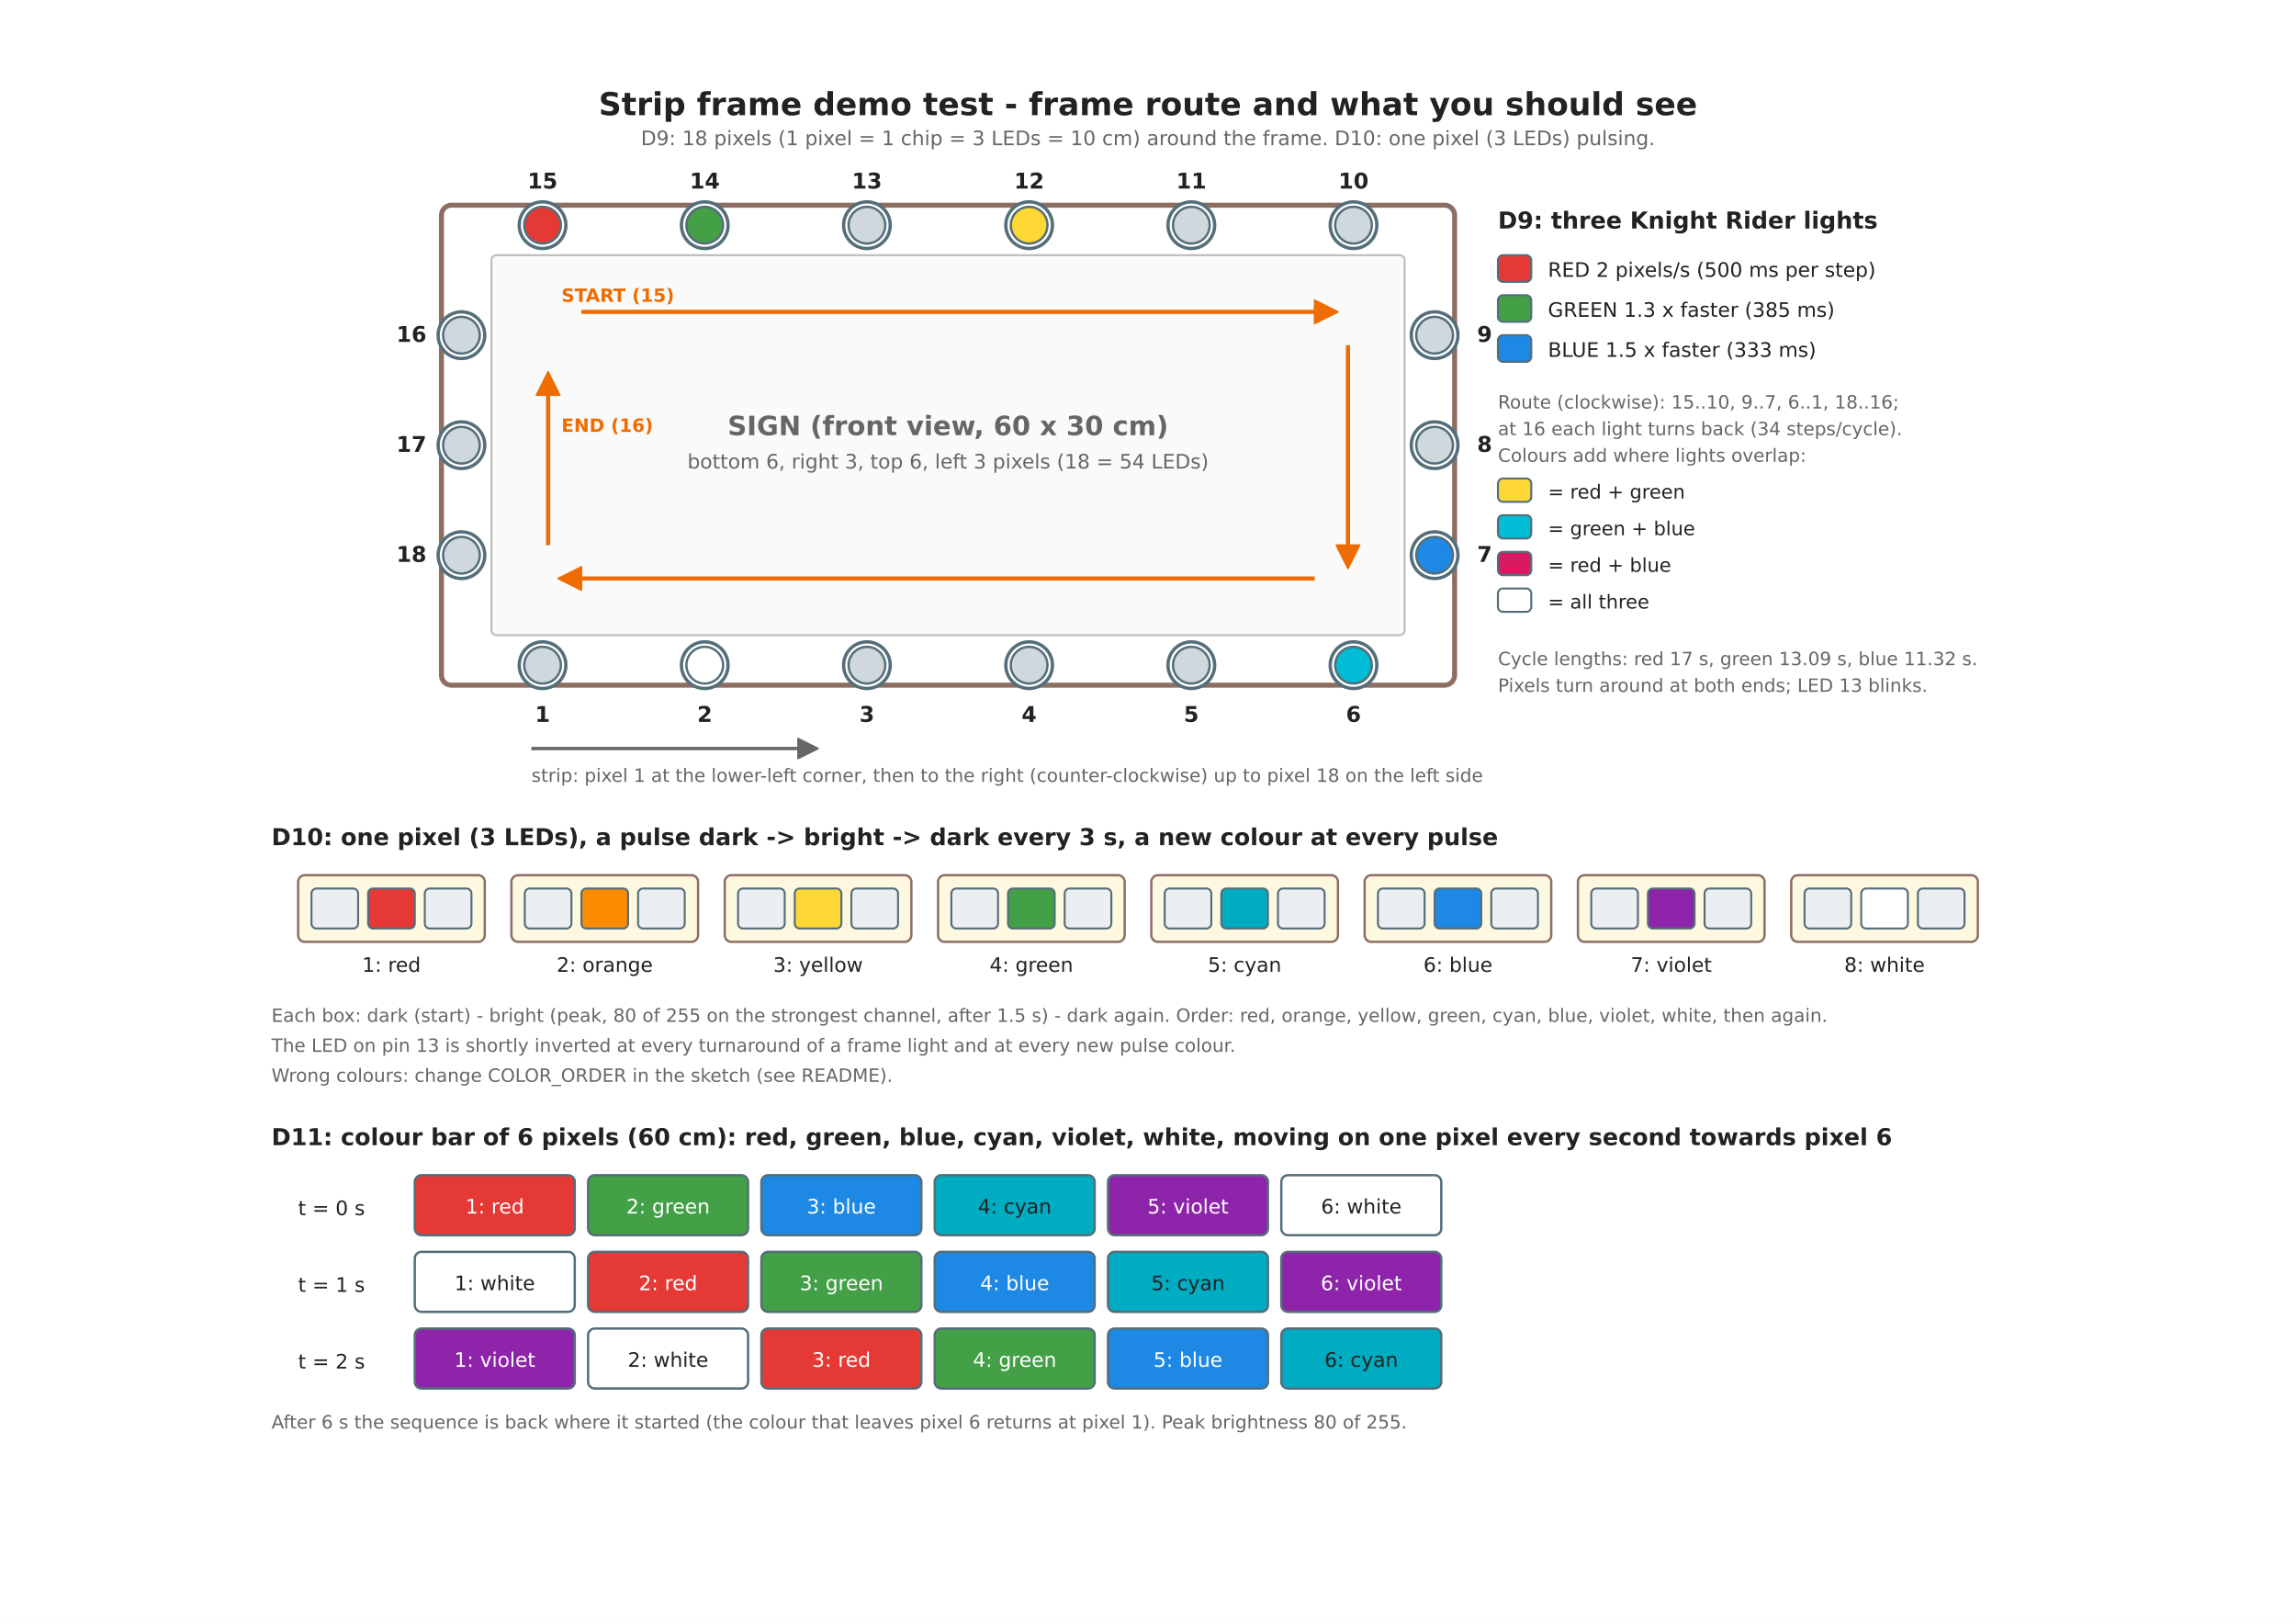
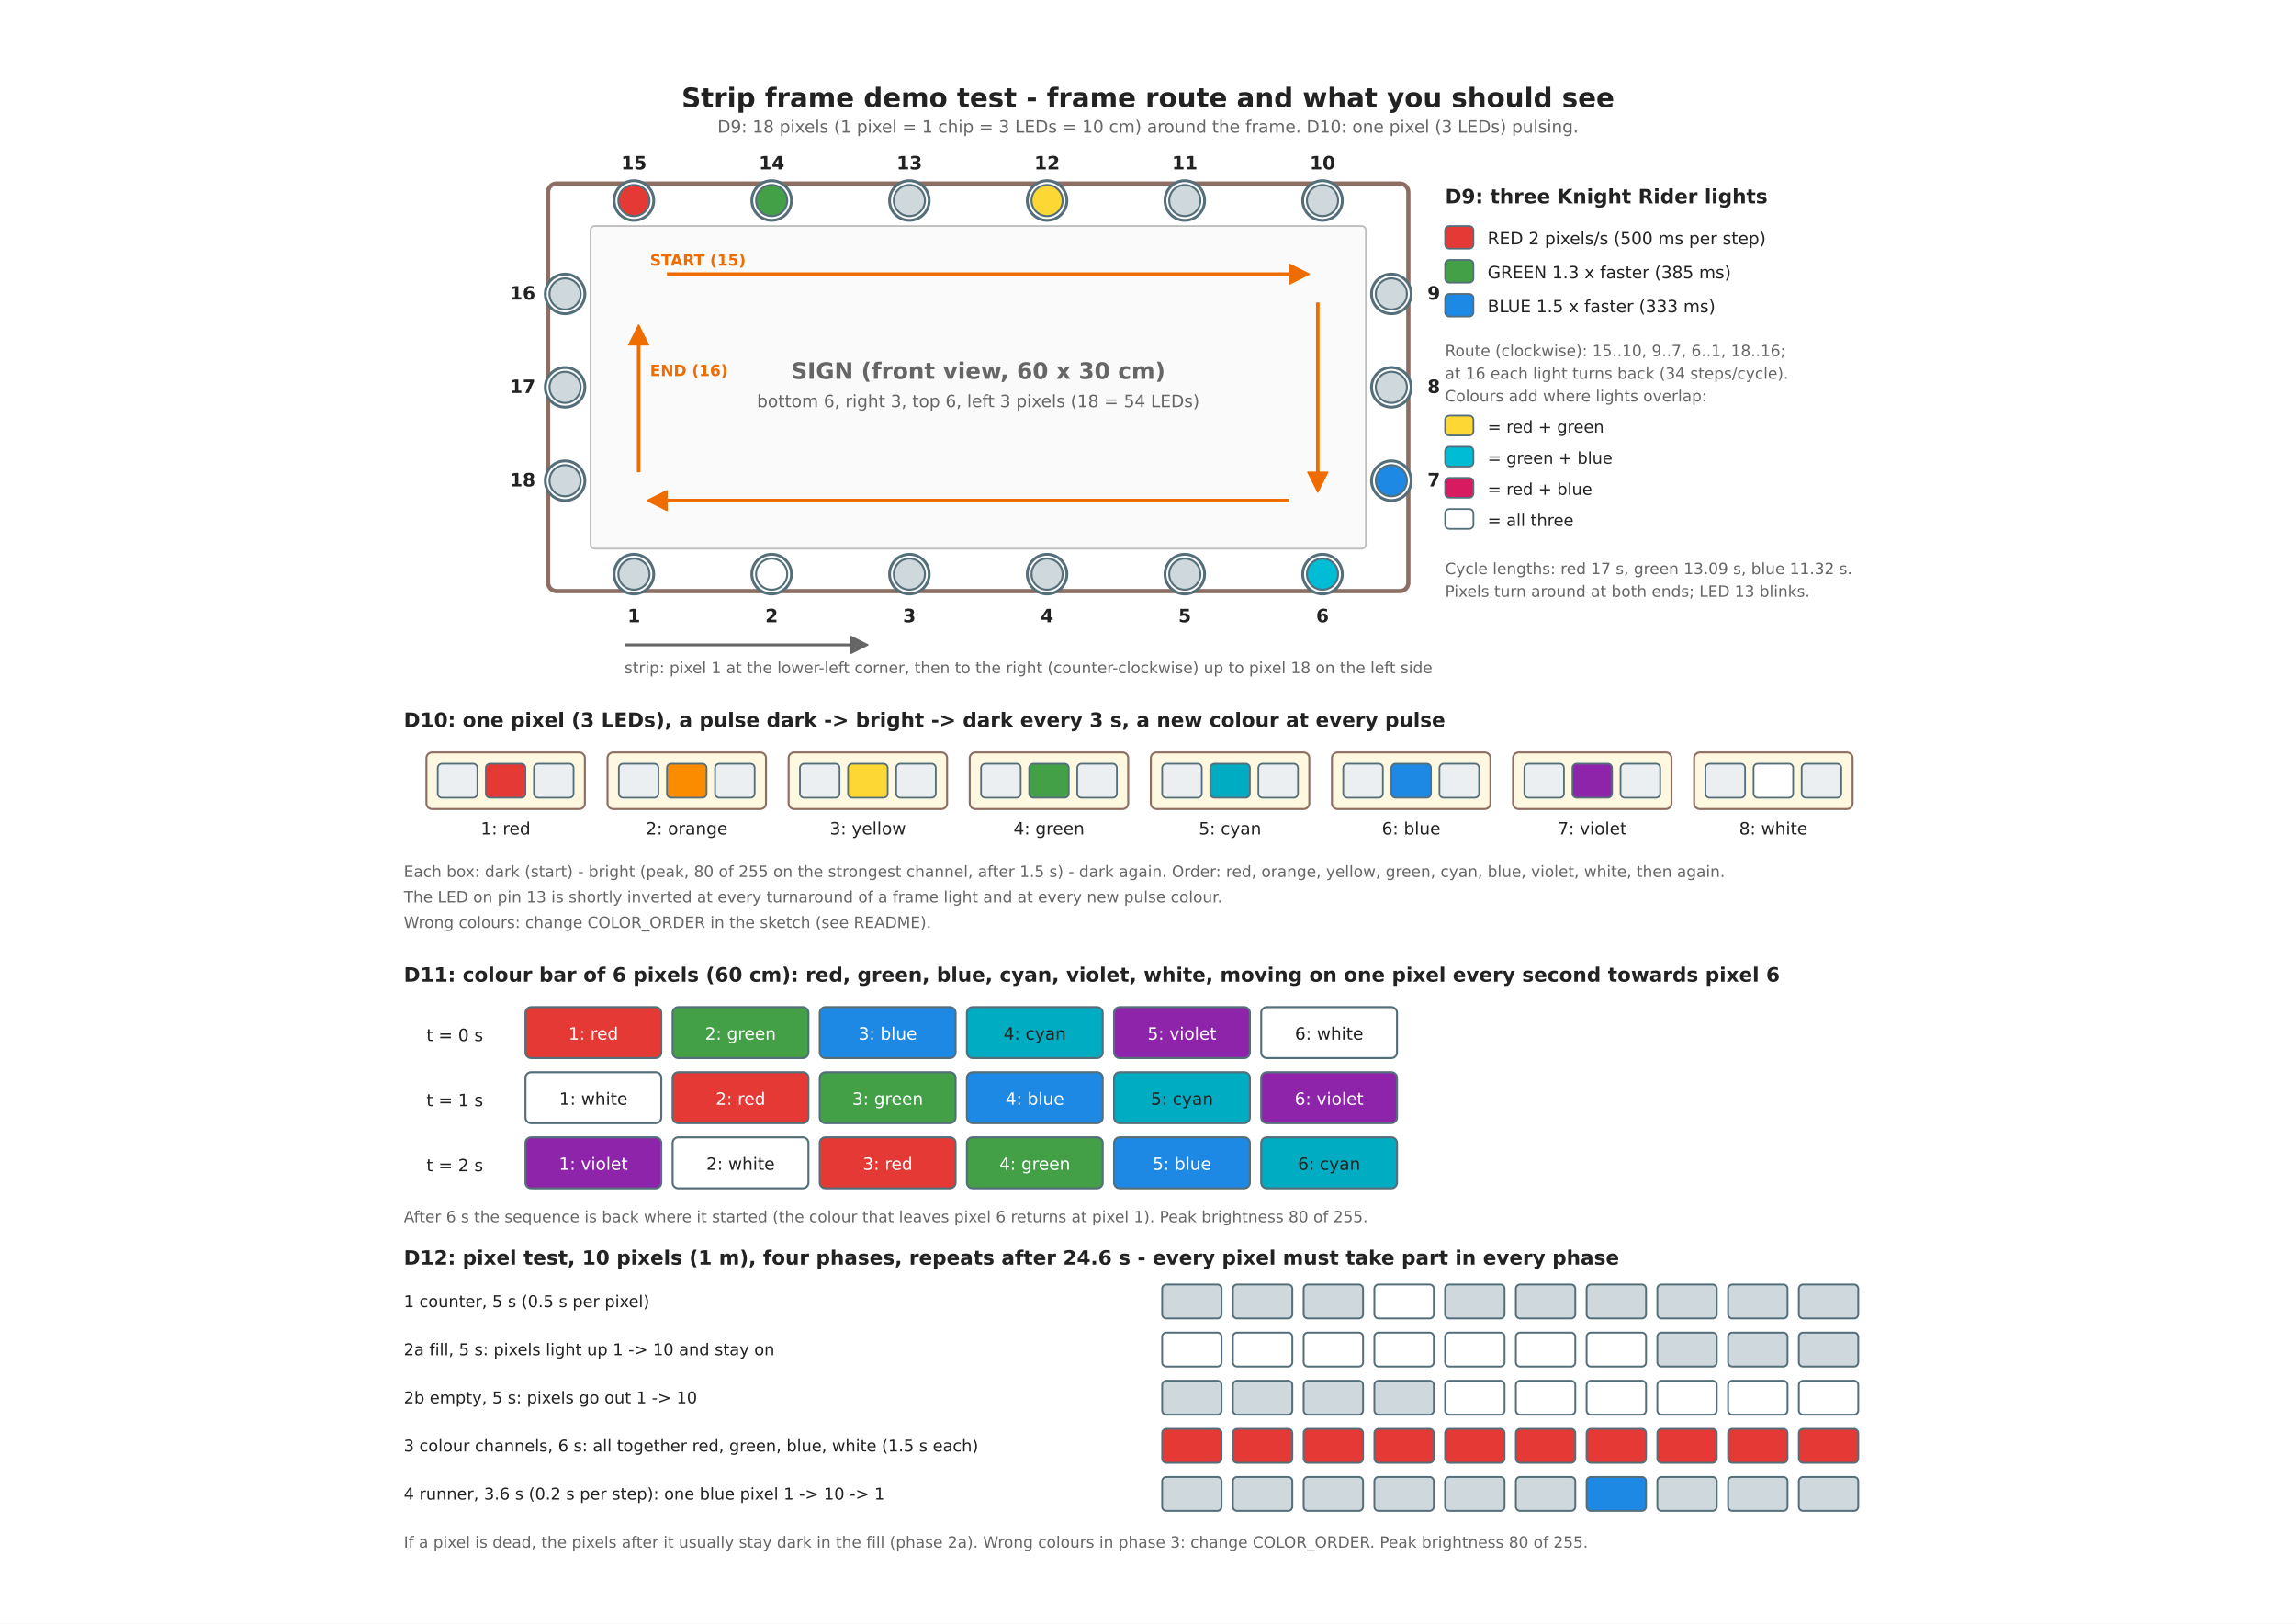
- <svg xmlns="http://www.w3.org/2000/svg" width="297mm" height="210mm" viewBox="-138.918 -37.113 1377.84 974.227">
-   <rect x="-138.918" y="-37.113" width="1377.84" height="974.227" fill="#ffffff" />
+ <svg xmlns="http://www.w3.org/2000/svg" width="297mm" height="210mm" viewBox="-261.392 -43.711 1622.78 1147.42">
+   <rect x="-261.392" y="-43.711" width="1622.78" height="1147.42" fill="#ffffff" />
  <text x="550" y="32" font-size="19" text-anchor="middle" fill="#222222" font-weight="bold" font-family="DejaVu Sans, Arial, sans-serif">Strip frame demo test - frame route and what you should see</text>
  <text x="550" y="50" font-size="12" text-anchor="middle" fill="#666666" font-weight="normal" font-family="DejaVu Sans, Arial, sans-serif">D9: 18 pixels (1 pixel = 1 chip = 3 LEDs = 10 cm) around the frame. D10: one pixel (3 LEDs) pulsing.</text>
  <rect x="126" y="86" width="608" height="288" rx="6" fill="#ffffff" stroke="#8d6e63" stroke-width="3" />
  <rect x="156" y="116" width="548" height="228" rx="3" fill="#fafafa" stroke="#bdbdbd" stroke-width="1.2" />
  <text x="430" y="224" font-size="16" text-anchor="middle" fill="#666666" font-weight="bold" font-family="DejaVu Sans, Arial, sans-serif">SIGN (front view, 60 x 30 cm)</text>
  <text x="430" y="244" font-size="12" text-anchor="middle" fill="#666666" font-weight="normal" font-family="DejaVu Sans, Arial, sans-serif">bottom 6, right 3, top 6, left 3 pixels (18 = 54 LEDs)</text>
  <circle cx="186.667" cy="362" r="14" fill="#ffffff" stroke="#546e7a" stroke-width="2" />
  <rect x="175.667" y="351" width="22" height="22" rx="11" fill="#cfd8dc" stroke="#546e7a" stroke-width="1.4" />
  <text x="186.667" y="396" font-size="13" text-anchor="middle" fill="#222222" font-weight="bold" font-family="DejaVu Sans, Arial, sans-serif">1</text>
  <circle cx="284" cy="362" r="14" fill="#ffffff" stroke="#546e7a" stroke-width="2" />
  <rect x="273" y="351" width="22" height="22" rx="11" fill="#ffffff" stroke="#546e7a" stroke-width="1.4" />
  <text x="284" y="396" font-size="13" text-anchor="middle" fill="#222222" font-weight="bold" font-family="DejaVu Sans, Arial, sans-serif">2</text>
  <circle cx="381.333" cy="362" r="14" fill="#ffffff" stroke="#546e7a" stroke-width="2" />
  <rect x="370.333" y="351" width="22" height="22" rx="11" fill="#cfd8dc" stroke="#546e7a" stroke-width="1.4" />
  <text x="381.333" y="396" font-size="13" text-anchor="middle" fill="#222222" font-weight="bold" font-family="DejaVu Sans, Arial, sans-serif">3</text>
  <circle cx="478.667" cy="362" r="14" fill="#ffffff" stroke="#546e7a" stroke-width="2" />
  <rect x="467.667" y="351" width="22" height="22" rx="11" fill="#cfd8dc" stroke="#546e7a" stroke-width="1.4" />
  <text x="478.667" y="396" font-size="13" text-anchor="middle" fill="#222222" font-weight="bold" font-family="DejaVu Sans, Arial, sans-serif">4</text>
  <circle cx="576" cy="362" r="14" fill="#ffffff" stroke="#546e7a" stroke-width="2" />
  <rect x="565" y="351" width="22" height="22" rx="11" fill="#cfd8dc" stroke="#546e7a" stroke-width="1.4" />
  <text x="576" y="396" font-size="13" text-anchor="middle" fill="#222222" font-weight="bold" font-family="DejaVu Sans, Arial, sans-serif">5</text>
  <circle cx="673.333" cy="362" r="14" fill="#ffffff" stroke="#546e7a" stroke-width="2" />
  <rect x="662.333" y="351" width="22" height="22" rx="11" fill="#00bcd4" stroke="#546e7a" stroke-width="1.4" />
  <text x="673.333" y="396" font-size="13" text-anchor="middle" fill="#222222" font-weight="bold" font-family="DejaVu Sans, Arial, sans-serif">6</text>
  <circle cx="722" cy="296" r="14" fill="#ffffff" stroke="#546e7a" stroke-width="2" />
  <rect x="711" y="285" width="22" height="22" rx="11" fill="#1e88e5" stroke="#546e7a" stroke-width="1.4" />
  <text x="752" y="300" font-size="13" text-anchor="middle" fill="#222222" font-weight="bold" font-family="DejaVu Sans, Arial, sans-serif">7</text>
  <circle cx="722" cy="230" r="14" fill="#ffffff" stroke="#546e7a" stroke-width="2" />
  <rect x="711" y="219" width="22" height="22" rx="11" fill="#cfd8dc" stroke="#546e7a" stroke-width="1.4" />
  <text x="752" y="234" font-size="13" text-anchor="middle" fill="#222222" font-weight="bold" font-family="DejaVu Sans, Arial, sans-serif">8</text>
  <circle cx="722" cy="164" r="14" fill="#ffffff" stroke="#546e7a" stroke-width="2" />
  <rect x="711" y="153" width="22" height="22" rx="11" fill="#cfd8dc" stroke="#546e7a" stroke-width="1.4" />
  <text x="752" y="168" font-size="13" text-anchor="middle" fill="#222222" font-weight="bold" font-family="DejaVu Sans, Arial, sans-serif">9</text>
  <circle cx="673.333" cy="98" r="14" fill="#ffffff" stroke="#546e7a" stroke-width="2" />
  <rect x="662.333" y="87" width="22" height="22" rx="11" fill="#cfd8dc" stroke="#546e7a" stroke-width="1.4" />
  <text x="673.333" y="76" font-size="13" text-anchor="middle" fill="#222222" font-weight="bold" font-family="DejaVu Sans, Arial, sans-serif">10</text>
  <circle cx="576" cy="98" r="14" fill="#ffffff" stroke="#546e7a" stroke-width="2" />
  <rect x="565" y="87" width="22" height="22" rx="11" fill="#cfd8dc" stroke="#546e7a" stroke-width="1.4" />
  <text x="576" y="76" font-size="13" text-anchor="middle" fill="#222222" font-weight="bold" font-family="DejaVu Sans, Arial, sans-serif">11</text>
  <circle cx="478.667" cy="98" r="14" fill="#ffffff" stroke="#546e7a" stroke-width="2" />
  <rect x="467.667" y="87" width="22" height="22" rx="11" fill="#fdd835" stroke="#546e7a" stroke-width="1.4" />
  <text x="478.667" y="76" font-size="13" text-anchor="middle" fill="#222222" font-weight="bold" font-family="DejaVu Sans, Arial, sans-serif">12</text>
  <circle cx="381.333" cy="98" r="14" fill="#ffffff" stroke="#546e7a" stroke-width="2" />
  <rect x="370.333" y="87" width="22" height="22" rx="11" fill="#cfd8dc" stroke="#546e7a" stroke-width="1.4" />
  <text x="381.333" y="76" font-size="13" text-anchor="middle" fill="#222222" font-weight="bold" font-family="DejaVu Sans, Arial, sans-serif">13</text>
  <circle cx="284" cy="98" r="14" fill="#ffffff" stroke="#546e7a" stroke-width="2" />
  <rect x="273" y="87" width="22" height="22" rx="11" fill="#43a047" stroke="#546e7a" stroke-width="1.4" />
  <text x="284" y="76" font-size="13" text-anchor="middle" fill="#222222" font-weight="bold" font-family="DejaVu Sans, Arial, sans-serif">14</text>
  <circle cx="186.667" cy="98" r="14" fill="#ffffff" stroke="#546e7a" stroke-width="2" />
  <rect x="175.667" y="87" width="22" height="22" rx="11" fill="#e53935" stroke="#546e7a" stroke-width="1.4" />
  <text x="186.667" y="76" font-size="13" text-anchor="middle" fill="#222222" font-weight="bold" font-family="DejaVu Sans, Arial, sans-serif">15</text>
  <circle cx="138" cy="164" r="14" fill="#ffffff" stroke="#546e7a" stroke-width="2" />
  <rect x="127" y="153" width="22" height="22" rx="11" fill="#cfd8dc" stroke="#546e7a" stroke-width="1.4" />
  <text x="108" y="168" font-size="13" text-anchor="middle" fill="#222222" font-weight="bold" font-family="DejaVu Sans, Arial, sans-serif">16</text>
  <circle cx="138" cy="230" r="14" fill="#ffffff" stroke="#546e7a" stroke-width="2" />
  <rect x="127" y="219" width="22" height="22" rx="11" fill="#cfd8dc" stroke="#546e7a" stroke-width="1.4" />
  <text x="108" y="234" font-size="13" text-anchor="middle" fill="#222222" font-weight="bold" font-family="DejaVu Sans, Arial, sans-serif">17</text>
  <circle cx="138" cy="296" r="14" fill="#ffffff" stroke="#546e7a" stroke-width="2" />
  <rect x="127" y="285" width="22" height="22" rx="11" fill="#cfd8dc" stroke="#546e7a" stroke-width="1.4" />
  <text x="108" y="300" font-size="13" text-anchor="middle" fill="#222222" font-weight="bold" font-family="DejaVu Sans, Arial, sans-serif">18</text>
  <line x1="180" y1="412" x2="340" y2="412" stroke="#666666" stroke-width="2" />
  <path d="M352,412 l-12,-6 v12 z" stroke="#666666" stroke-width="1" fill="#666666" stroke-linejoin="round" />
  <text x="180" y="432" font-size="11" text-anchor="start" fill="#666666" font-weight="normal" font-family="DejaVu Sans, Arial, sans-serif">strip: pixel 1 at the lower-left corner, then to the right (counter-clockwise) up to pixel 18 on the left side</text>
  <line x1="210" y1="150" x2="650" y2="150" stroke="#ef6c00" stroke-width="2.5" />
  <path d="M664,150 l-14,-7 v14 z" stroke="#ef6c00" stroke-width="1" fill="#ef6c00" stroke-linejoin="round" />
  <line x1="670" y1="170" x2="670" y2="290" stroke="#ef6c00" stroke-width="2.5" />
  <path d="M670,304 l-7,-14 h14 z" stroke="#ef6c00" stroke-width="1" fill="#ef6c00" stroke-linejoin="round" />
  <line x1="650" y1="310" x2="210" y2="310" stroke="#ef6c00" stroke-width="2.5" />
  <path d="M196,310 l14,-7 v14 z" stroke="#ef6c00" stroke-width="1" fill="#ef6c00" stroke-linejoin="round" />
  <line x1="190" y1="290" x2="190" y2="200" stroke="#ef6c00" stroke-width="2.5" />
  <path d="M190,186 l-7,14 h14 z" stroke="#ef6c00" stroke-width="1" fill="#ef6c00" stroke-linejoin="round" />
  <text x="198" y="144" font-size="11" text-anchor="start" fill="#ef6c00" font-weight="bold" font-family="DejaVu Sans, Arial, sans-serif">START (15)</text>
  <text x="198" y="222" font-size="11" text-anchor="start" fill="#ef6c00" font-weight="bold" font-family="DejaVu Sans, Arial, sans-serif">END (16)</text>
  <text x="760" y="100" font-size="14" text-anchor="start" fill="#222222" font-weight="bold" font-family="DejaVu Sans, Arial, sans-serif">D9: three Knight Rider lights</text>
  <rect x="760" y="116" width="20" height="16" rx="3" fill="#e53935" stroke="#546e7a" stroke-width="1.2" />
  <text x="790" y="129" font-size="12" text-anchor="start" fill="#222222" font-weight="normal" font-family="DejaVu Sans, Arial, sans-serif">RED   2 pixels/s (500 ms per step)</text>
  <rect x="760" y="140" width="20" height="16" rx="3" fill="#43a047" stroke="#546e7a" stroke-width="1.2" />
  <text x="790" y="153" font-size="12" text-anchor="start" fill="#222222" font-weight="normal" font-family="DejaVu Sans, Arial, sans-serif">GREEN 1.3 x faster (385 ms)</text>
  <rect x="760" y="164" width="20" height="16" rx="3" fill="#1e88e5" stroke="#546e7a" stroke-width="1.2" />
  <text x="790" y="177" font-size="12" text-anchor="start" fill="#222222" font-weight="normal" font-family="DejaVu Sans, Arial, sans-serif">BLUE  1.5 x faster (333 ms)</text>
  <text x="760" y="208" font-size="11" text-anchor="start" fill="#666666" font-weight="normal" font-family="DejaVu Sans, Arial, sans-serif">Route (clockwise): 15..10, 9..7, 6..1, 18..16;</text>
  <text x="760" y="224" font-size="11" text-anchor="start" fill="#666666" font-weight="normal" font-family="DejaVu Sans, Arial, sans-serif">at 16 each light turns back (34 steps/cycle).</text>
  <text x="760" y="240" font-size="11" text-anchor="start" fill="#666666" font-weight="normal" font-family="DejaVu Sans, Arial, sans-serif">Colours add where lights overlap:</text>
  <rect x="760" y="250" width="20" height="14" rx="3" fill="#fdd835" stroke="#546e7a" stroke-width="1.2" />
  <text x="790" y="262" font-size="11.5" text-anchor="start" fill="#222222" font-weight="normal" font-family="DejaVu Sans, Arial, sans-serif">= red + green</text>
  <rect x="760" y="272" width="20" height="14" rx="3" fill="#00bcd4" stroke="#546e7a" stroke-width="1.2" />
  <text x="790" y="284" font-size="11.5" text-anchor="start" fill="#222222" font-weight="normal" font-family="DejaVu Sans, Arial, sans-serif">= green + blue</text>
  <rect x="760" y="294" width="20" height="14" rx="3" fill="#d81b60" stroke="#546e7a" stroke-width="1.2" />
  <text x="790" y="306" font-size="11.5" text-anchor="start" fill="#222222" font-weight="normal" font-family="DejaVu Sans, Arial, sans-serif">= red + blue</text>
  <rect x="760" y="316" width="20" height="14" rx="3" fill="#ffffff" stroke="#546e7a" stroke-width="1.2" />
  <text x="790" y="328" font-size="11.5" text-anchor="start" fill="#222222" font-weight="normal" font-family="DejaVu Sans, Arial, sans-serif">= all three</text>
  <text x="760" y="362" font-size="11" text-anchor="start" fill="#666666" font-weight="normal" font-family="DejaVu Sans, Arial, sans-serif">Cycle lengths: red 17 s, green 13.09 s, blue 11.32 s.</text>
  <text x="760" y="378" font-size="11" text-anchor="start" fill="#666666" font-weight="normal" font-family="DejaVu Sans, Arial, sans-serif">Pixels turn around at both ends; LED 13 blinks.</text>
  <text x="24" y="470" font-size="14" text-anchor="start" fill="#222222" font-weight="bold" font-family="DejaVu Sans, Arial, sans-serif">D10: one pixel (3 LEDs), a pulse dark -&gt; bright -&gt; dark every 3 s, a new colour at every pulse</text>
  <rect x="40" y="488" width="112" height="40" rx="4" fill="#fff8e1" stroke="#8d6e63" stroke-width="1.4" />
  <rect x="48" y="496" width="28" height="24" rx="3" fill="#eceff1" stroke="#546e7a" stroke-width="1.2" />
  <rect x="82" y="496" width="28" height="24" rx="3" fill="#e53935" stroke="#546e7a" stroke-width="1.2" />
  <rect x="116" y="496" width="28" height="24" rx="3" fill="#eceff1" stroke="#546e7a" stroke-width="1.2" />
  <text x="96" y="546" font-size="12" text-anchor="middle" fill="#222222" font-weight="normal" font-family="DejaVu Sans, Arial, sans-serif">1: red</text>
  <rect x="168" y="488" width="112" height="40" rx="4" fill="#fff8e1" stroke="#8d6e63" stroke-width="1.4" />
  <rect x="176" y="496" width="28" height="24" rx="3" fill="#eceff1" stroke="#546e7a" stroke-width="1.2" />
  <rect x="210" y="496" width="28" height="24" rx="3" fill="#fb8c00" stroke="#546e7a" stroke-width="1.2" />
  <rect x="244" y="496" width="28" height="24" rx="3" fill="#eceff1" stroke="#546e7a" stroke-width="1.2" />
  <text x="224" y="546" font-size="12" text-anchor="middle" fill="#222222" font-weight="normal" font-family="DejaVu Sans, Arial, sans-serif">2: orange</text>
  <rect x="296" y="488" width="112" height="40" rx="4" fill="#fff8e1" stroke="#8d6e63" stroke-width="1.4" />
  <rect x="304" y="496" width="28" height="24" rx="3" fill="#eceff1" stroke="#546e7a" stroke-width="1.2" />
  <rect x="338" y="496" width="28" height="24" rx="3" fill="#fdd835" stroke="#546e7a" stroke-width="1.2" />
  <rect x="372" y="496" width="28" height="24" rx="3" fill="#eceff1" stroke="#546e7a" stroke-width="1.2" />
  <text x="352" y="546" font-size="12" text-anchor="middle" fill="#222222" font-weight="normal" font-family="DejaVu Sans, Arial, sans-serif">3: yellow</text>
  <rect x="424" y="488" width="112" height="40" rx="4" fill="#fff8e1" stroke="#8d6e63" stroke-width="1.4" />
  <rect x="432" y="496" width="28" height="24" rx="3" fill="#eceff1" stroke="#546e7a" stroke-width="1.2" />
  <rect x="466" y="496" width="28" height="24" rx="3" fill="#43a047" stroke="#546e7a" stroke-width="1.2" />
  <rect x="500" y="496" width="28" height="24" rx="3" fill="#eceff1" stroke="#546e7a" stroke-width="1.2" />
  <text x="480" y="546" font-size="12" text-anchor="middle" fill="#222222" font-weight="normal" font-family="DejaVu Sans, Arial, sans-serif">4: green</text>
  <rect x="552" y="488" width="112" height="40" rx="4" fill="#fff8e1" stroke="#8d6e63" stroke-width="1.4" />
  <rect x="560" y="496" width="28" height="24" rx="3" fill="#eceff1" stroke="#546e7a" stroke-width="1.2" />
  <rect x="594" y="496" width="28" height="24" rx="3" fill="#00acc1" stroke="#546e7a" stroke-width="1.2" />
  <rect x="628" y="496" width="28" height="24" rx="3" fill="#eceff1" stroke="#546e7a" stroke-width="1.2" />
  <text x="608" y="546" font-size="12" text-anchor="middle" fill="#222222" font-weight="normal" font-family="DejaVu Sans, Arial, sans-serif">5: cyan</text>
  <rect x="680" y="488" width="112" height="40" rx="4" fill="#fff8e1" stroke="#8d6e63" stroke-width="1.4" />
  <rect x="688" y="496" width="28" height="24" rx="3" fill="#eceff1" stroke="#546e7a" stroke-width="1.2" />
  <rect x="722" y="496" width="28" height="24" rx="3" fill="#1e88e5" stroke="#546e7a" stroke-width="1.2" />
  <rect x="756" y="496" width="28" height="24" rx="3" fill="#eceff1" stroke="#546e7a" stroke-width="1.2" />
  <text x="736" y="546" font-size="12" text-anchor="middle" fill="#222222" font-weight="normal" font-family="DejaVu Sans, Arial, sans-serif">6: blue</text>
  <rect x="808" y="488" width="112" height="40" rx="4" fill="#fff8e1" stroke="#8d6e63" stroke-width="1.4" />
  <rect x="816" y="496" width="28" height="24" rx="3" fill="#eceff1" stroke="#546e7a" stroke-width="1.2" />
  <rect x="850" y="496" width="28" height="24" rx="3" fill="#8e24aa" stroke="#546e7a" stroke-width="1.2" />
  <rect x="884" y="496" width="28" height="24" rx="3" fill="#eceff1" stroke="#546e7a" stroke-width="1.2" />
  <text x="864" y="546" font-size="12" text-anchor="middle" fill="#222222" font-weight="normal" font-family="DejaVu Sans, Arial, sans-serif">7: violet</text>
  <rect x="936" y="488" width="112" height="40" rx="4" fill="#fff8e1" stroke="#8d6e63" stroke-width="1.4" />
  <rect x="944" y="496" width="28" height="24" rx="3" fill="#eceff1" stroke="#546e7a" stroke-width="1.2" />
  <rect x="978" y="496" width="28" height="24" rx="3" fill="#ffffff" stroke="#546e7a" stroke-width="1.2" />
  <rect x="1012" y="496" width="28" height="24" rx="3" fill="#eceff1" stroke="#546e7a" stroke-width="1.2" />
  <text x="992" y="546" font-size="12" text-anchor="middle" fill="#222222" font-weight="normal" font-family="DejaVu Sans, Arial, sans-serif">8: white</text>
  <text x="24" y="576" font-size="11" text-anchor="start" fill="#666666" font-weight="normal" font-family="DejaVu Sans, Arial, sans-serif">Each box: dark (start) - bright (peak, 80 of 255 on the strongest channel, after 1.5 s) - dark again. Order: red, orange, yellow, green, cyan, blue, violet, white, then again.</text>
  <text x="24" y="594" font-size="11" text-anchor="start" fill="#666666" font-weight="normal" font-family="DejaVu Sans, Arial, sans-serif">The LED on pin 13 is shortly inverted at every turnaround of a frame light and at every new pulse colour.</text>
  <text x="24" y="612" font-size="11" text-anchor="start" fill="#666666" font-weight="normal" font-family="DejaVu Sans, Arial, sans-serif">Wrong colours: change COLOR_ORDER in the sketch (see README).</text>
  <text x="24" y="650" font-size="14" text-anchor="start" fill="#222222" font-weight="bold" font-family="DejaVu Sans, Arial, sans-serif">D11: colour bar of 6 pixels (60 cm): red, green, blue, cyan, violet, white, moving on one pixel every second towards pixel 6</text>
  <text x="40" y="692" font-size="12" text-anchor="start" fill="#222222" font-weight="normal" font-family="DejaVu Sans, Arial, sans-serif">t = 0 s</text>
  <rect x="110" y="668" width="96" height="36" rx="4" fill="#e53935" stroke="#546e7a" stroke-width="1.4" />
  <text x="158" y="691" font-size="12" text-anchor="middle" fill="#ffffff" font-weight="normal" font-family="DejaVu Sans, Arial, sans-serif">1: red</text>
  <rect x="214" y="668" width="96" height="36" rx="4" fill="#43a047" stroke="#546e7a" stroke-width="1.4" />
  <text x="262" y="691" font-size="12" text-anchor="middle" fill="#ffffff" font-weight="normal" font-family="DejaVu Sans, Arial, sans-serif">2: green</text>
  <rect x="318" y="668" width="96" height="36" rx="4" fill="#1e88e5" stroke="#546e7a" stroke-width="1.4" />
  <text x="366" y="691" font-size="12" text-anchor="middle" fill="#ffffff" font-weight="normal" font-family="DejaVu Sans, Arial, sans-serif">3: blue</text>
  <rect x="422" y="668" width="96" height="36" rx="4" fill="#00acc1" stroke="#546e7a" stroke-width="1.4" />
  <text x="470" y="691" font-size="12" text-anchor="middle" fill="#222222" font-weight="normal" font-family="DejaVu Sans, Arial, sans-serif">4: cyan</text>
  <rect x="526" y="668" width="96" height="36" rx="4" fill="#8e24aa" stroke="#546e7a" stroke-width="1.4" />
  <text x="574" y="691" font-size="12" text-anchor="middle" fill="#ffffff" font-weight="normal" font-family="DejaVu Sans, Arial, sans-serif">5: violet</text>
  <rect x="630" y="668" width="96" height="36" rx="4" fill="#ffffff" stroke="#546e7a" stroke-width="1.4" />
  <text x="678" y="691" font-size="12" text-anchor="middle" fill="#222222" font-weight="normal" font-family="DejaVu Sans, Arial, sans-serif">6: white</text>
  <text x="40" y="738" font-size="12" text-anchor="start" fill="#222222" font-weight="normal" font-family="DejaVu Sans, Arial, sans-serif">t = 1 s</text>
  <rect x="110" y="714" width="96" height="36" rx="4" fill="#ffffff" stroke="#546e7a" stroke-width="1.4" />
  <text x="158" y="737" font-size="12" text-anchor="middle" fill="#222222" font-weight="normal" font-family="DejaVu Sans, Arial, sans-serif">1: white</text>
  <rect x="214" y="714" width="96" height="36" rx="4" fill="#e53935" stroke="#546e7a" stroke-width="1.4" />
  <text x="262" y="737" font-size="12" text-anchor="middle" fill="#ffffff" font-weight="normal" font-family="DejaVu Sans, Arial, sans-serif">2: red</text>
  <rect x="318" y="714" width="96" height="36" rx="4" fill="#43a047" stroke="#546e7a" stroke-width="1.4" />
  <text x="366" y="737" font-size="12" text-anchor="middle" fill="#ffffff" font-weight="normal" font-family="DejaVu Sans, Arial, sans-serif">3: green</text>
  <rect x="422" y="714" width="96" height="36" rx="4" fill="#1e88e5" stroke="#546e7a" stroke-width="1.4" />
  <text x="470" y="737" font-size="12" text-anchor="middle" fill="#ffffff" font-weight="normal" font-family="DejaVu Sans, Arial, sans-serif">4: blue</text>
  <rect x="526" y="714" width="96" height="36" rx="4" fill="#00acc1" stroke="#546e7a" stroke-width="1.4" />
  <text x="574" y="737" font-size="12" text-anchor="middle" fill="#222222" font-weight="normal" font-family="DejaVu Sans, Arial, sans-serif">5: cyan</text>
  <rect x="630" y="714" width="96" height="36" rx="4" fill="#8e24aa" stroke="#546e7a" stroke-width="1.4" />
  <text x="678" y="737" font-size="12" text-anchor="middle" fill="#ffffff" font-weight="normal" font-family="DejaVu Sans, Arial, sans-serif">6: violet</text>
  <text x="40" y="784" font-size="12" text-anchor="start" fill="#222222" font-weight="normal" font-family="DejaVu Sans, Arial, sans-serif">t = 2 s</text>
  <rect x="110" y="760" width="96" height="36" rx="4" fill="#8e24aa" stroke="#546e7a" stroke-width="1.4" />
  <text x="158" y="783" font-size="12" text-anchor="middle" fill="#ffffff" font-weight="normal" font-family="DejaVu Sans, Arial, sans-serif">1: violet</text>
  <rect x="214" y="760" width="96" height="36" rx="4" fill="#ffffff" stroke="#546e7a" stroke-width="1.4" />
  <text x="262" y="783" font-size="12" text-anchor="middle" fill="#222222" font-weight="normal" font-family="DejaVu Sans, Arial, sans-serif">2: white</text>
  <rect x="318" y="760" width="96" height="36" rx="4" fill="#e53935" stroke="#546e7a" stroke-width="1.4" />
  <text x="366" y="783" font-size="12" text-anchor="middle" fill="#ffffff" font-weight="normal" font-family="DejaVu Sans, Arial, sans-serif">3: red</text>
  <rect x="422" y="760" width="96" height="36" rx="4" fill="#43a047" stroke="#546e7a" stroke-width="1.4" />
  <text x="470" y="783" font-size="12" text-anchor="middle" fill="#ffffff" font-weight="normal" font-family="DejaVu Sans, Arial, sans-serif">4: green</text>
  <rect x="526" y="760" width="96" height="36" rx="4" fill="#1e88e5" stroke="#546e7a" stroke-width="1.4" />
  <text x="574" y="783" font-size="12" text-anchor="middle" fill="#ffffff" font-weight="normal" font-family="DejaVu Sans, Arial, sans-serif">5: blue</text>
  <rect x="630" y="760" width="96" height="36" rx="4" fill="#00acc1" stroke="#546e7a" stroke-width="1.4" />
  <text x="678" y="783" font-size="12" text-anchor="middle" fill="#222222" font-weight="normal" font-family="DejaVu Sans, Arial, sans-serif">6: cyan</text>
  <text x="24" y="820" font-size="11" text-anchor="start" fill="#666666" font-weight="normal" font-family="DejaVu Sans, Arial, sans-serif">After 6 s the sequence is back where it started (the colour that leaves pixel 6 returns at pixel 1). Peak brightness 80 of 255.</text>
+   <text x="24" y="850" font-size="14" text-anchor="start" fill="#222222" font-weight="bold" font-family="DejaVu Sans, Arial, sans-serif">D12: pixel test, 10 pixels (1 m), four phases, repeats after 24.6 s - every pixel must take part in every phase</text>
+   <text x="24" y="880" font-size="11.5" text-anchor="start" fill="#222222" font-weight="normal" font-family="DejaVu Sans, Arial, sans-serif">1 counter, 5 s (0.5 s per pixel)</text>
+   <rect x="560" y="864" width="42" height="24" rx="3" fill="#cfd8dc" stroke="#546e7a" stroke-width="1.3" />
+   <rect x="610" y="864" width="42" height="24" rx="3" fill="#cfd8dc" stroke="#546e7a" stroke-width="1.3" />
+   <rect x="660" y="864" width="42" height="24" rx="3" fill="#cfd8dc" stroke="#546e7a" stroke-width="1.3" />
+   <rect x="710" y="864" width="42" height="24" rx="3" fill="#ffffff" stroke="#546e7a" stroke-width="1.3" />
+   <rect x="760" y="864" width="42" height="24" rx="3" fill="#cfd8dc" stroke="#546e7a" stroke-width="1.3" />
+   <rect x="810" y="864" width="42" height="24" rx="3" fill="#cfd8dc" stroke="#546e7a" stroke-width="1.3" />
+   <rect x="860" y="864" width="42" height="24" rx="3" fill="#cfd8dc" stroke="#546e7a" stroke-width="1.3" />
+   <rect x="910" y="864" width="42" height="24" rx="3" fill="#cfd8dc" stroke="#546e7a" stroke-width="1.3" />
+   <rect x="960" y="864" width="42" height="24" rx="3" fill="#cfd8dc" stroke="#546e7a" stroke-width="1.3" />
+   <rect x="1010" y="864" width="42" height="24" rx="3" fill="#cfd8dc" stroke="#546e7a" stroke-width="1.3" />
+   <text x="24" y="914" font-size="11.5" text-anchor="start" fill="#222222" font-weight="normal" font-family="DejaVu Sans, Arial, sans-serif">2a fill, 5 s: pixels light up 1 -&gt; 10 and stay on</text>
+   <rect x="560" y="898" width="42" height="24" rx="3" fill="#ffffff" stroke="#546e7a" stroke-width="1.3" />
+   <rect x="610" y="898" width="42" height="24" rx="3" fill="#ffffff" stroke="#546e7a" stroke-width="1.3" />
+   <rect x="660" y="898" width="42" height="24" rx="3" fill="#ffffff" stroke="#546e7a" stroke-width="1.3" />
+   <rect x="710" y="898" width="42" height="24" rx="3" fill="#ffffff" stroke="#546e7a" stroke-width="1.3" />
+   <rect x="760" y="898" width="42" height="24" rx="3" fill="#ffffff" stroke="#546e7a" stroke-width="1.3" />
+   <rect x="810" y="898" width="42" height="24" rx="3" fill="#ffffff" stroke="#546e7a" stroke-width="1.3" />
+   <rect x="860" y="898" width="42" height="24" rx="3" fill="#ffffff" stroke="#546e7a" stroke-width="1.3" />
+   <rect x="910" y="898" width="42" height="24" rx="3" fill="#cfd8dc" stroke="#546e7a" stroke-width="1.3" />
+   <rect x="960" y="898" width="42" height="24" rx="3" fill="#cfd8dc" stroke="#546e7a" stroke-width="1.3" />
+   <rect x="1010" y="898" width="42" height="24" rx="3" fill="#cfd8dc" stroke="#546e7a" stroke-width="1.3" />
+   <text x="24" y="948" font-size="11.5" text-anchor="start" fill="#222222" font-weight="normal" font-family="DejaVu Sans, Arial, sans-serif">2b empty, 5 s: pixels go out 1 -&gt; 10</text>
+   <rect x="560" y="932" width="42" height="24" rx="3" fill="#cfd8dc" stroke="#546e7a" stroke-width="1.3" />
+   <rect x="610" y="932" width="42" height="24" rx="3" fill="#cfd8dc" stroke="#546e7a" stroke-width="1.3" />
+   <rect x="660" y="932" width="42" height="24" rx="3" fill="#cfd8dc" stroke="#546e7a" stroke-width="1.3" />
+   <rect x="710" y="932" width="42" height="24" rx="3" fill="#cfd8dc" stroke="#546e7a" stroke-width="1.3" />
+   <rect x="760" y="932" width="42" height="24" rx="3" fill="#ffffff" stroke="#546e7a" stroke-width="1.3" />
+   <rect x="810" y="932" width="42" height="24" rx="3" fill="#ffffff" stroke="#546e7a" stroke-width="1.3" />
+   <rect x="860" y="932" width="42" height="24" rx="3" fill="#ffffff" stroke="#546e7a" stroke-width="1.3" />
+   <rect x="910" y="932" width="42" height="24" rx="3" fill="#ffffff" stroke="#546e7a" stroke-width="1.3" />
+   <rect x="960" y="932" width="42" height="24" rx="3" fill="#ffffff" stroke="#546e7a" stroke-width="1.3" />
+   <rect x="1010" y="932" width="42" height="24" rx="3" fill="#ffffff" stroke="#546e7a" stroke-width="1.3" />
+   <text x="24" y="982" font-size="11.5" text-anchor="start" fill="#222222" font-weight="normal" font-family="DejaVu Sans, Arial, sans-serif">3 colour channels, 6 s: all together red, green, blue, white (1.5 s each)</text>
+   <rect x="560" y="966" width="42" height="24" rx="3" fill="#e53935" stroke="#546e7a" stroke-width="1.3" />
+   <rect x="610" y="966" width="42" height="24" rx="3" fill="#e53935" stroke="#546e7a" stroke-width="1.3" />
+   <rect x="660" y="966" width="42" height="24" rx="3" fill="#e53935" stroke="#546e7a" stroke-width="1.3" />
+   <rect x="710" y="966" width="42" height="24" rx="3" fill="#e53935" stroke="#546e7a" stroke-width="1.3" />
+   <rect x="760" y="966" width="42" height="24" rx="3" fill="#e53935" stroke="#546e7a" stroke-width="1.3" />
+   <rect x="810" y="966" width="42" height="24" rx="3" fill="#e53935" stroke="#546e7a" stroke-width="1.3" />
+   <rect x="860" y="966" width="42" height="24" rx="3" fill="#e53935" stroke="#546e7a" stroke-width="1.3" />
+   <rect x="910" y="966" width="42" height="24" rx="3" fill="#e53935" stroke="#546e7a" stroke-width="1.3" />
+   <rect x="960" y="966" width="42" height="24" rx="3" fill="#e53935" stroke="#546e7a" stroke-width="1.3" />
+   <rect x="1010" y="966" width="42" height="24" rx="3" fill="#e53935" stroke="#546e7a" stroke-width="1.3" />
+   <text x="24" y="1016" font-size="11.5" text-anchor="start" fill="#222222" font-weight="normal" font-family="DejaVu Sans, Arial, sans-serif">4 runner, 3.6 s (0.2 s per step): one blue pixel 1 -&gt; 10 -&gt; 1</text>
+   <rect x="560" y="1000" width="42" height="24" rx="3" fill="#cfd8dc" stroke="#546e7a" stroke-width="1.3" />
+   <rect x="610" y="1000" width="42" height="24" rx="3" fill="#cfd8dc" stroke="#546e7a" stroke-width="1.3" />
+   <rect x="660" y="1000" width="42" height="24" rx="3" fill="#cfd8dc" stroke="#546e7a" stroke-width="1.3" />
+   <rect x="710" y="1000" width="42" height="24" rx="3" fill="#cfd8dc" stroke="#546e7a" stroke-width="1.3" />
+   <rect x="760" y="1000" width="42" height="24" rx="3" fill="#cfd8dc" stroke="#546e7a" stroke-width="1.3" />
+   <rect x="810" y="1000" width="42" height="24" rx="3" fill="#cfd8dc" stroke="#546e7a" stroke-width="1.3" />
+   <rect x="860" y="1000" width="42" height="24" rx="3" fill="#1e88e5" stroke="#546e7a" stroke-width="1.3" />
+   <rect x="910" y="1000" width="42" height="24" rx="3" fill="#cfd8dc" stroke="#546e7a" stroke-width="1.3" />
+   <rect x="960" y="1000" width="42" height="24" rx="3" fill="#cfd8dc" stroke="#546e7a" stroke-width="1.3" />
+   <rect x="1010" y="1000" width="42" height="24" rx="3" fill="#cfd8dc" stroke="#546e7a" stroke-width="1.3" />
+   <text x="24" y="1050" font-size="11" text-anchor="start" fill="#666666" font-weight="normal" font-family="DejaVu Sans, Arial, sans-serif">If a pixel is dead, the pixels after it usually stay dark in the fill (phase 2a). Wrong colours in phase 3: change COLOR_ORDER. Peak brightness 80 of 255.</text>
</svg>
